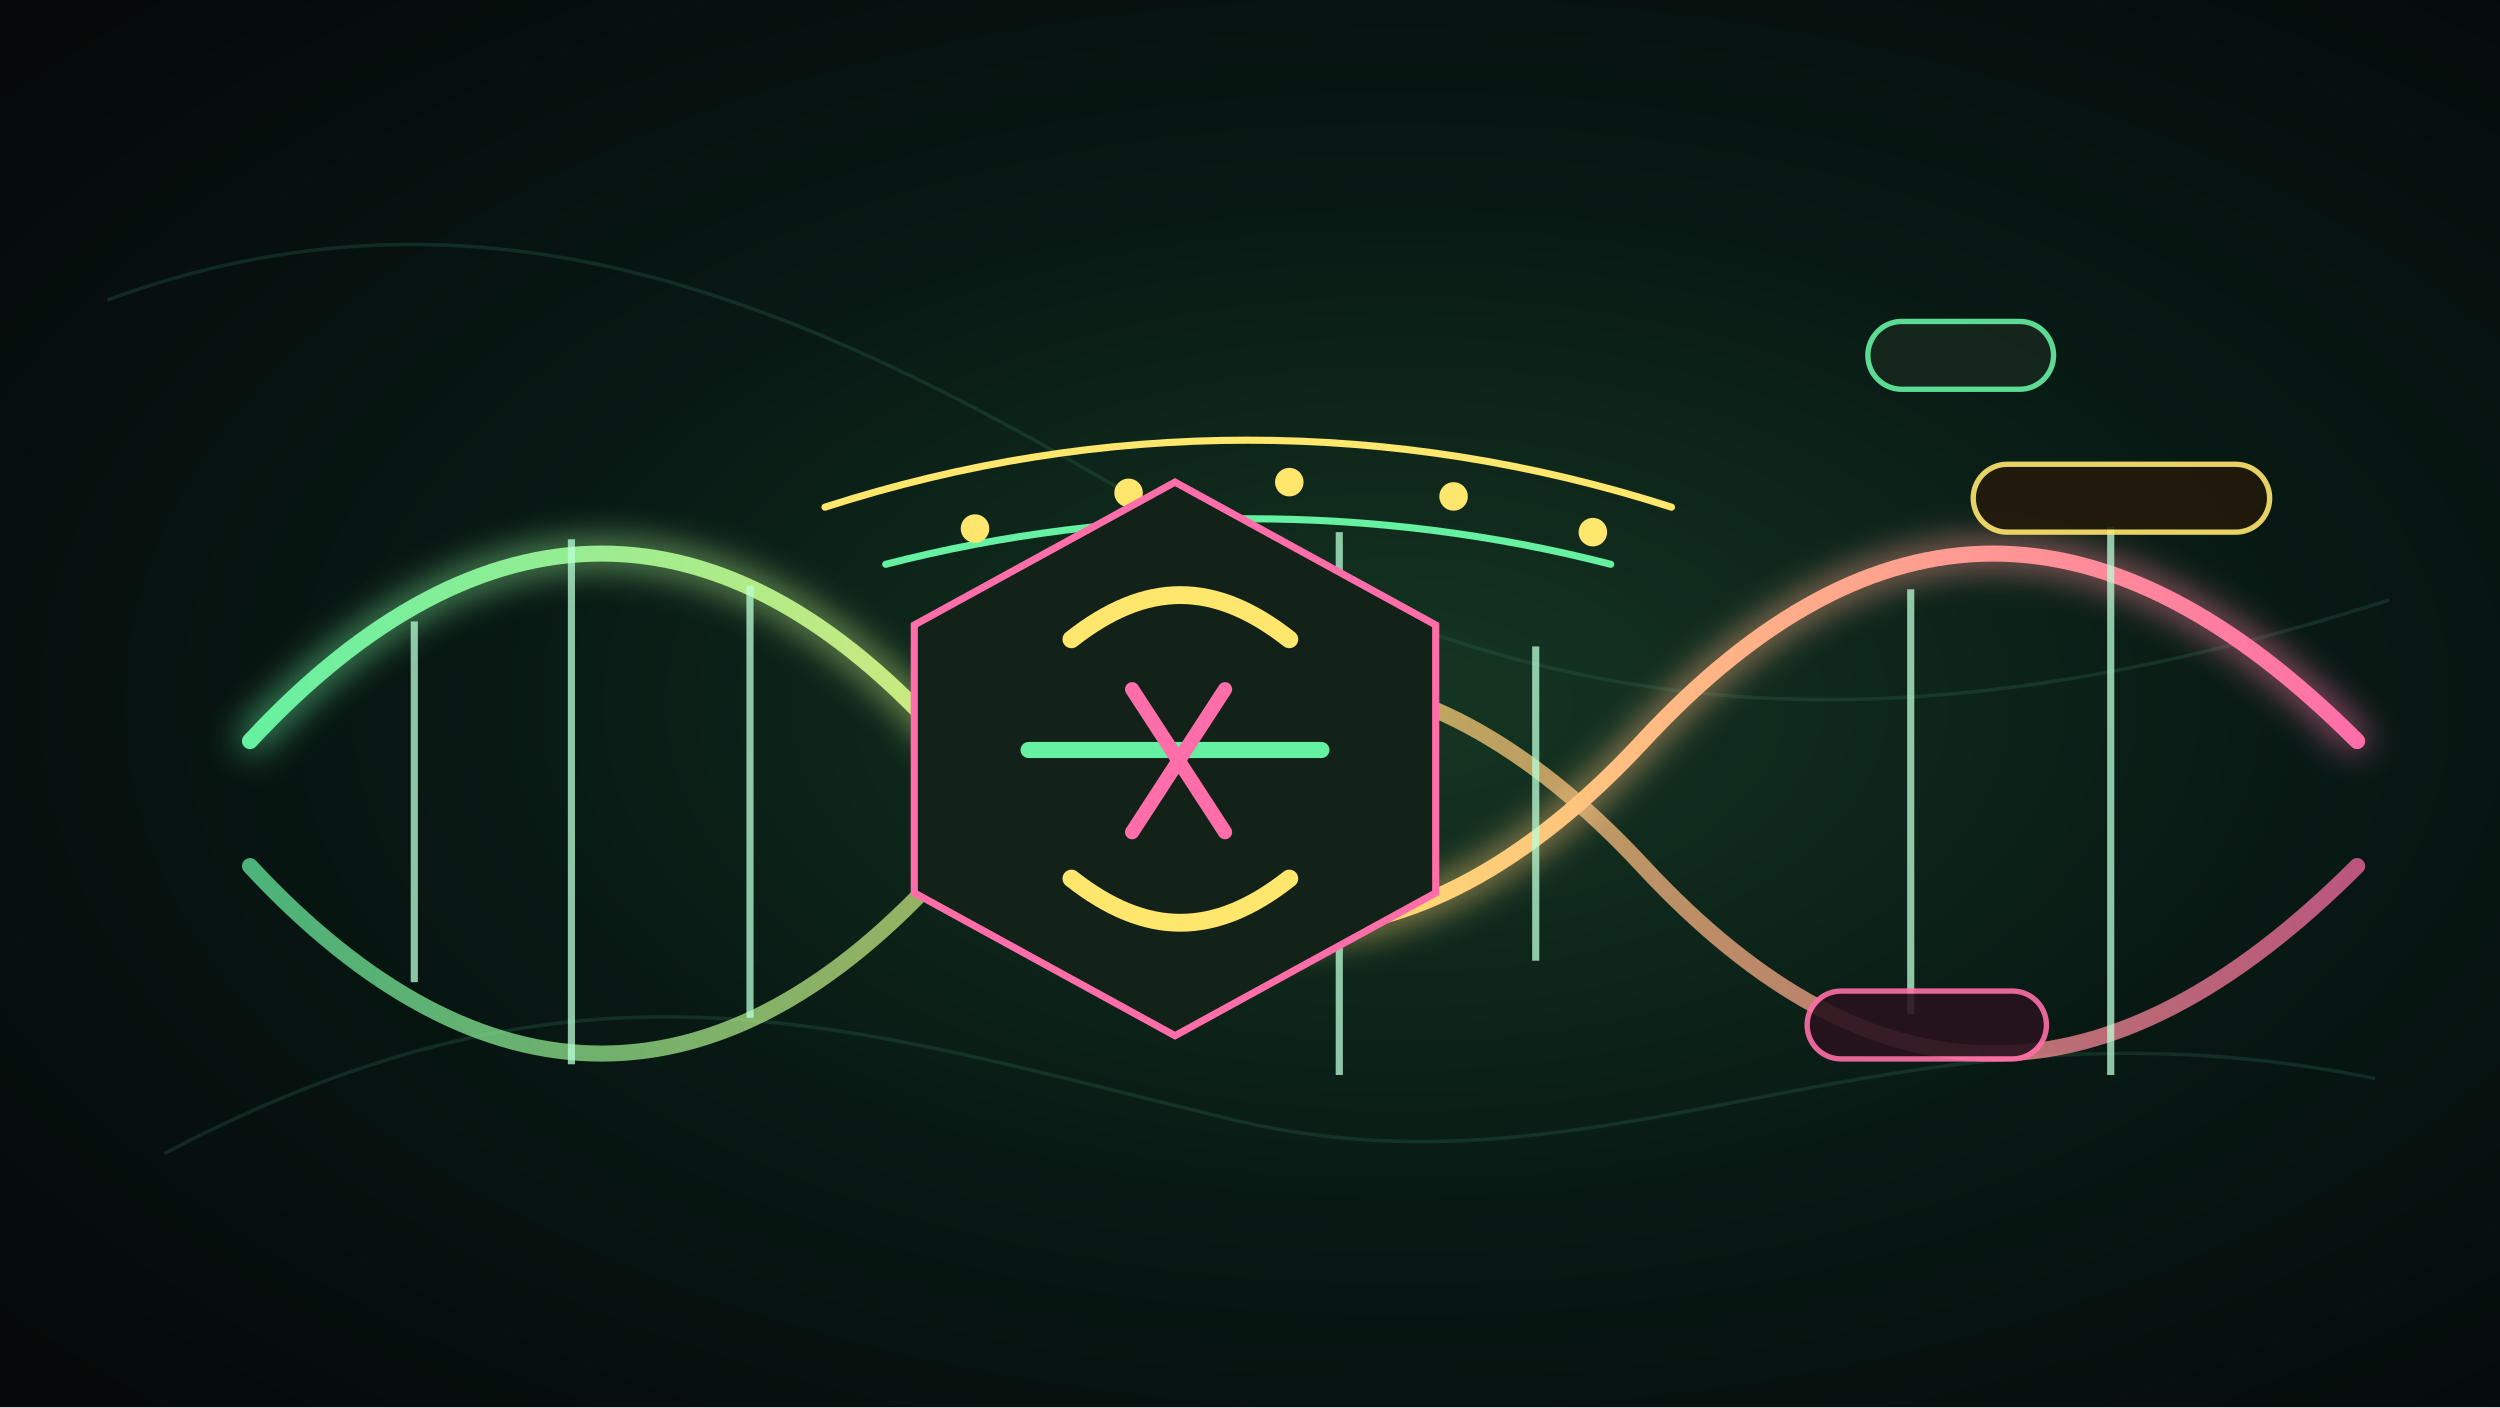
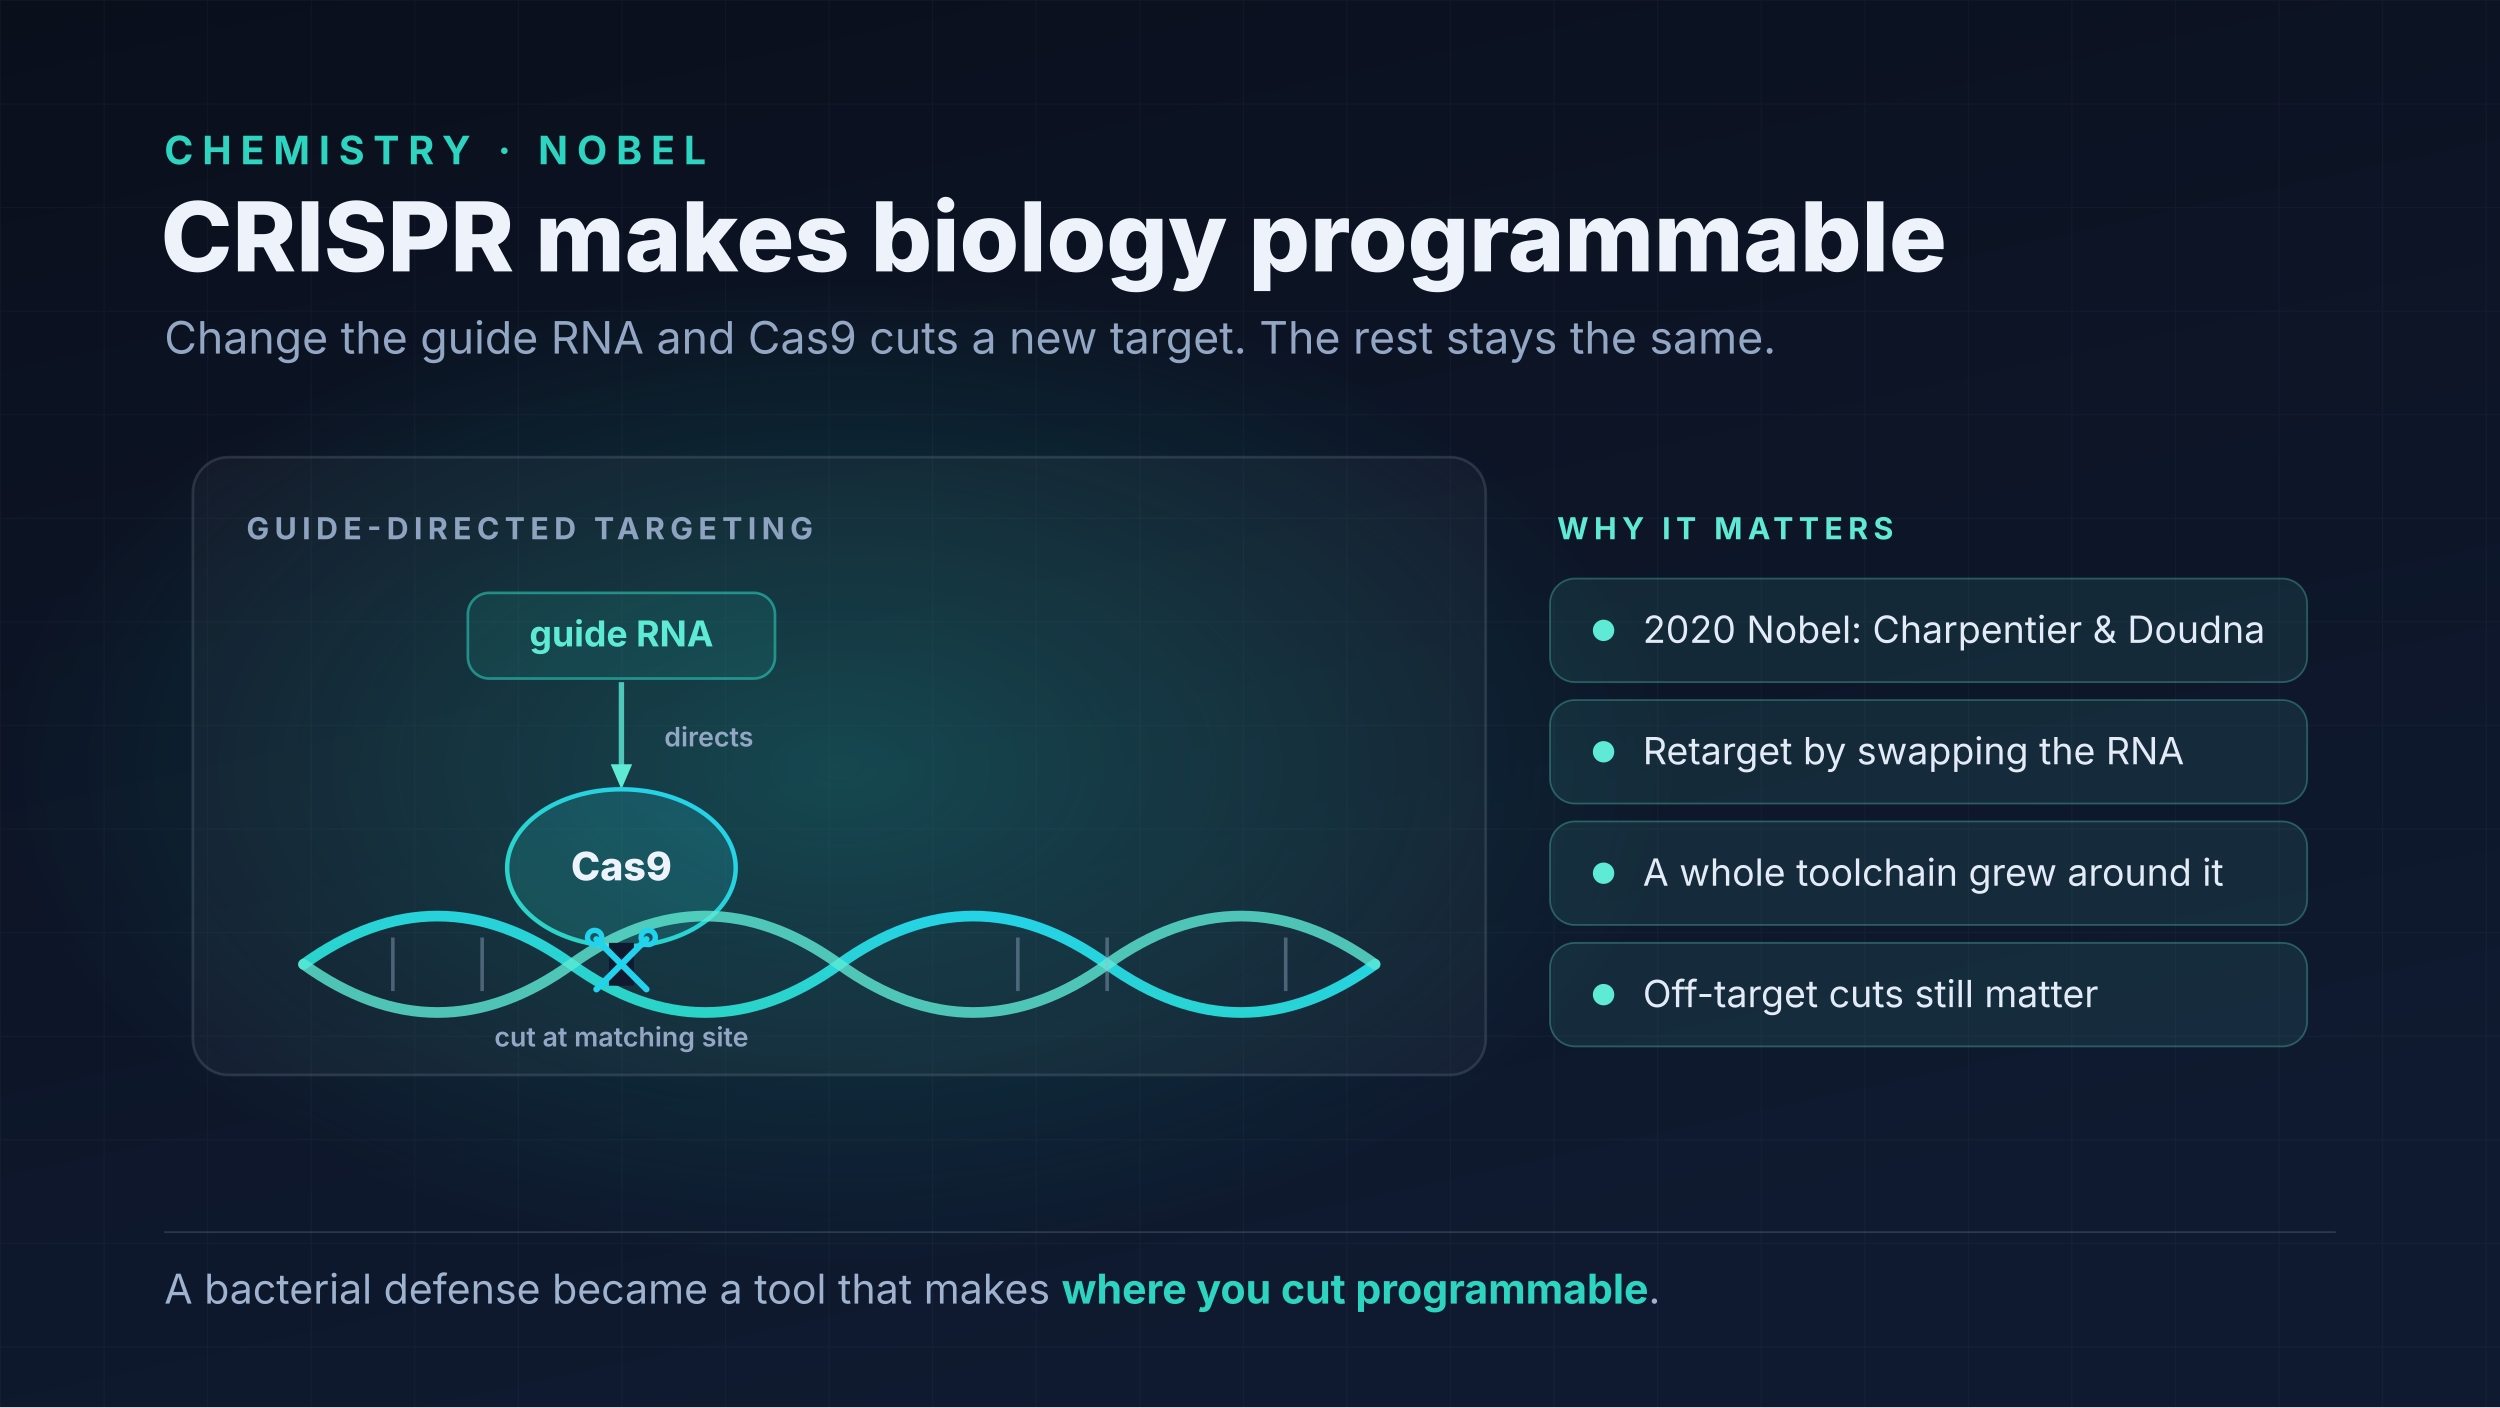
- <svg xmlns="http://www.w3.org/2000/svg" viewBox="0 0 1400 788" role="img" aria-labelledby="title desc">
+ <svg xmlns="http://www.w3.org/2000/svg" width="1400" height="788" viewBox="0 0 1400 788" role="img" aria-labelledby="title desc">
  <defs>
-     <radialGradient id="bg" cx="56%" cy="50%" r="72%">
-       <stop offset="0" stop-color="#153622" />
-       <stop offset=".5" stop-color="#081914" />
-       <stop offset="1" stop-color="#050909" />
+     <linearGradient id="bg" x1="0" y1="0" x2="0.4" y2="1">
+       <stop offset="0%" stop-color="#0a0f1c" />
+       <stop offset="100%" stop-color="#0f1a30" />
+     </linearGradient>
+     <linearGradient id="sig" x1="0" y1="1" x2="1" y2="0">
+       <stop offset="0%" stop-color="#2dd4bf" />
+       <stop offset="100%" stop-color="#22d3ee" />
+     </linearGradient>
+     <pattern id="grid" width="58" height="58" patternUnits="userSpaceOnUse">
+       <path d="M58 0 H0 V58" fill="none" stroke="#9fb3cf" stroke-width="1" opacity="0.05" />
+     </pattern>
+     <radialGradient id="glow" cx="50%" cy="50%" r="50%">
+       <stop offset="0%" stop-color="#0d9488" stop-opacity="0.35" />
+       <stop offset="100%" stop-color="#0d9488" stop-opacity="0" />
    </radialGradient>
-     <linearGradient id="dna" x1="0" x2="1">
-       <stop offset="0" stop-color="#65f0a2" />
-       <stop offset=".48" stop-color="#ffe66d" />
-       <stop offset="1" stop-color="#ff6ea8" />
-     </linearGradient>
-     <filter id="soft" x="-80%" y="-80%" width="260%" height="260%">
-       <feGaussianBlur stdDeviation="10" result="blur" />
-       <feMerge>
-         <feMergeNode in="blur" />
-         <feMergeNode in="SourceGraphic" />
-       </feMerge>
-     </filter>
  </defs>
  <rect width="1400" height="788" fill="url(#bg)" />
-   <g opacity=".28" fill="none" stroke="#2d6d52" stroke-width="2">
-     <path d="M60 168 C260 95 430 160 612 265 C820 385 1005 442 1338 336" />
-     <path d="M92 646 C328 522 472 574 686 626 C902 680 1058 548 1330 604" />
+   <rect width="1400" height="788" fill="url(#grid)" />
+   <ellipse cx="470" cy="430" rx="470" ry="280" fill="url(#glow)" />
+   <text x="92" y="92" fill="#2dd4bf" font-family="Inter,'Segoe UI',system-ui,sans-serif" font-size="22" font-weight="700" letter-spacing="5">CHEMISTRY · NOBEL</text>
+   <text x="90" y="152" fill="#eef3fb" font-family="Inter,'Segoe UI',system-ui,sans-serif" font-size="54" font-weight="800">CRISPR makes biology programmable</text>
+   <text x="92" y="198" fill="#93a7c4" font-family="Inter,'Segoe UI',system-ui,sans-serif" font-size="25">Change the guide RNA and Cas9 cuts a new target. The rest stays the same.</text>
+   <rect x="108" y="256" width="724" height="346" rx="20" fill="#ffffff" fill-opacity="0.035" stroke="#94a3b8" stroke-opacity="0.20" stroke-width="1.5" />
+   <text x="138" y="302" fill="#8ea3bf" font-family="Inter,'Segoe UI',system-ui,sans-serif" font-size="17" font-weight="700" letter-spacing="3">GUIDE-DIRECTED TARGETING</text>
+   <rect x="262" y="332" width="172" height="48" rx="12" fill="#2dd4bf" fill-opacity="0.10" stroke="#2dd4bf" stroke-opacity="0.55" stroke-width="1.5" />
+   <text x="348" y="362" text-anchor="middle" fill="#5eead4" font-family="Inter,'Segoe UI',system-ui,sans-serif" font-size="20" font-weight="700">guide RNA</text>
+   <line x1="348" y1="382" x2="348" y2="430" stroke="#5eead4" stroke-width="3" stroke-opacity="0.8" />
+   <path d="M348 442 L342 428 L354 428 Z" fill="#5eead4" />
+   <text x="372" y="418" fill="#93a7c4" font-family="Inter,'Segoe UI',system-ui,sans-serif" font-size="15" font-weight="600">directs</text>
+   <ellipse cx="348" cy="486" rx="64" ry="44" fill="url(#sig)" fill-opacity="0.18" stroke="url(#sig)" stroke-width="2.5" />
+   <text x="348" y="493" text-anchor="middle" fill="#eef3fb" font-family="Inter,'Segoe UI',system-ui,sans-serif" font-size="22" font-weight="800">Cas9</text>
+   <path d="M170 540 C 220 504, 270 504, 320 540 S 420 576, 470 540 S 570 504, 620 540 S 720 576, 770 540" fill="none" stroke="url(#sig)" stroke-width="6" stroke-linecap="round" />
+   <path d="M170 540 C 220 576, 270 576, 320 540 S 420 504, 470 540 S 570 576, 620 540 S 720 504, 770 540" fill="none" stroke="#5eead4" stroke-width="6" stroke-linecap="round" opacity="0.8" />
+   <g stroke="#9fb3cf" stroke-width="2" opacity="0.4">
+     <line x1="220" y1="525" x2="220" y2="555" />
+     <line x1="270" y1="525" x2="270" y2="555" />
+     <line x1="570" y1="525" x2="570" y2="555" />
+     <line x1="620" y1="525" x2="620" y2="555" />
+     <line x1="720" y1="525" x2="720" y2="555" />
  </g>
-   <g transform="translate(140 170)">
-     <path d="M0 245 C130 105 265 105 390 245 S650 385 780 245 S1040 105 1180 245" fill="none" stroke="url(#dna)" stroke-width="9" stroke-linecap="round" filter="url(#soft)" />
-     <path d="M0 315 C130 455 265 455 390 315 S650 175 780 315 S1040 455 1180 315" fill="none" stroke="url(#dna)" stroke-width="9" stroke-linecap="round" opacity=".72" />
-     <g stroke="#b9ffd6" stroke-width="4" opacity=".75">
-       <path d="M92 178 L92 380" />
-       <path d="M180 132 L180 426" />
-       <path d="M280 158 L280 400" />
-       <path d="M500 370 L500 190" />
-       <path d="M610 432 L610 128" />
-       <path d="M720 368 L720 192" />
-       <path d="M930 160 L930 398" />
-       <path d="M1042 125 L1042 432" />
-     </g>
+   <line x1="348" y1="528" x2="348" y2="552" stroke="#0f1a30" stroke-width="14" />
+   <g stroke="#22d3ee" stroke-width="3.5" stroke-linecap="round">
+     <line x1="334" y1="526" x2="362" y2="554" />
+     <line x1="362" y1="526" x2="334" y2="554" />
  </g>
-   <g transform="translate(462 198)">
-     <path d="M0 86 C155 36 318 36 474 86" fill="none" stroke="#ffe66d" stroke-width="4" stroke-linecap="round" />
-     <path d="M34 118 C166 84 308 84 440 118" fill="none" stroke="#65f0a2" stroke-width="4" stroke-linecap="round" />
-     <g fill="#ffe66d">
-       <circle cx="84" cy="98" r="8" />
-       <circle cx="170" cy="78" r="8" />
-       <circle cx="260" cy="72" r="8" />
-       <circle cx="352" cy="80" r="8" />
-       <circle cx="430" cy="100" r="8" />
-     </g>
-   </g>
-   <g transform="translate(658 270)">
-     <path d="M0 0 L146 80 L146 230 L0 310 L-146 230 L-146 80 Z" fill="#132218" stroke="#ff6ea8" stroke-width="4" />
-     <path d="M-58 88 C-16 55 22 55 64 88 M-58 222 C-16 255 22 255 64 222" fill="none" stroke="#ffe66d" stroke-width="10" stroke-linecap="round" />
-     <path d="M-82 150 H82" stroke="#65f0a2" stroke-width="9" stroke-linecap="round" />
-     <path d="M-24 116 L28 196 M28 116 L-24 196" stroke="#ff6ea8" stroke-width="8" stroke-linecap="round" />
-   </g>
-   <g opacity=".9">
-     <rect x="1046" y="180" width="104" height="38" rx="19" fill="#16271d" stroke="#65f0a2" stroke-width="3" />
-     <rect x="1105" y="260" width="166" height="38" rx="19" fill="#21190b" stroke="#ffe66d" stroke-width="3" />
-     <rect x="1012" y="555" width="134" height="38" rx="19" fill="#28121d" stroke="#ff6ea8" stroke-width="3" />
-   </g>
+   <circle cx="333" cy="525" r="4" fill="none" stroke="#22d3ee" stroke-width="3" />
+   <circle cx="363" cy="525" r="4" fill="none" stroke="#22d3ee" stroke-width="3" />
+   <text x="348" y="586" text-anchor="middle" fill="#93a7c4" font-family="Inter,'Segoe UI',system-ui,sans-serif" font-size="15" font-weight="600">cut at matching site</text>
+   <text x="872" y="302" fill="#5eead4" font-family="Inter,'Segoe UI',system-ui,sans-serif" font-size="17" font-weight="700" letter-spacing="3">WHY IT MATTERS</text>
+   <rect x="868" y="324" width="424" height="58" rx="14" fill="#5eead4" fill-opacity="0.09" stroke="#5eead4" stroke-opacity="0.3" />
+   <circle cx="898" cy="353" r="6" fill="#5eead4" />
+   <text x="920" y="360" fill="#e3ebf6" font-family="Inter,'Segoe UI',system-ui,sans-serif" font-size="21">2020 Nobel: Charpentier &amp; Doudna</text>
+   <rect x="868" y="392" width="424" height="58" rx="14" fill="#5eead4" fill-opacity="0.09" stroke="#5eead4" stroke-opacity="0.3" />
+   <circle cx="898" cy="421" r="6" fill="#5eead4" />
+   <text x="920" y="428" fill="#e3ebf6" font-family="Inter,'Segoe UI',system-ui,sans-serif" font-size="21">Retarget by swapping the RNA</text>
+   <rect x="868" y="460" width="424" height="58" rx="14" fill="#5eead4" fill-opacity="0.09" stroke="#5eead4" stroke-opacity="0.3" />
+   <circle cx="898" cy="489" r="6" fill="#5eead4" />
+   <text x="920" y="496" fill="#e3ebf6" font-family="Inter,'Segoe UI',system-ui,sans-serif" font-size="21">A whole toolchain grew around it</text>
+   <rect x="868" y="528" width="424" height="58" rx="14" fill="#5eead4" fill-opacity="0.09" stroke="#5eead4" stroke-opacity="0.3" />
+   <circle cx="898" cy="557" r="6" fill="#5eead4" />
+   <text x="920" y="564" fill="#e3ebf6" font-family="Inter,'Segoe UI',system-ui,sans-serif" font-size="21">Off-target cuts still matter</text>
+   <line x1="92" y1="690" x2="1308" y2="690" stroke="#94a3b8" stroke-opacity="0.22" stroke-width="1" />
+   <text x="92" y="730" fill="#9fb3cf" font-family="Inter,'Segoe UI',system-ui,sans-serif" font-size="23">A bacterial defense became a tool that makes <tspan fill="#2dd4bf" font-weight="700">where you cut programmable</tspan>.</text>
</svg>
